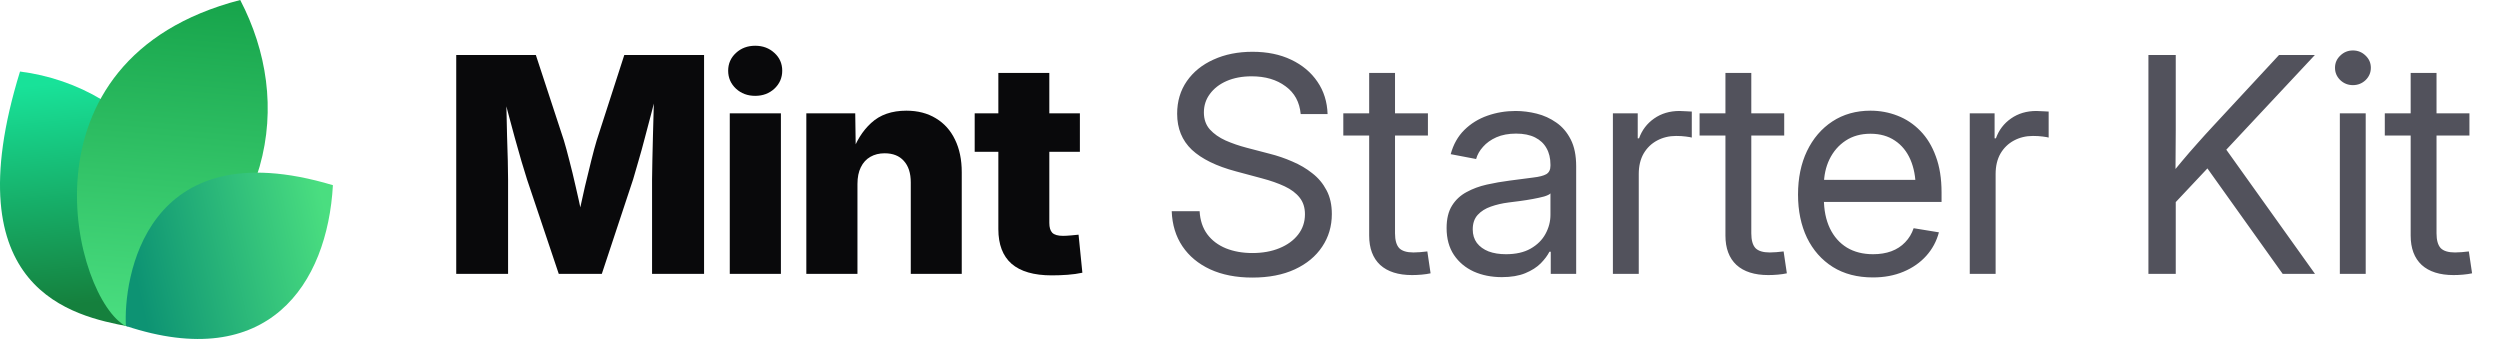
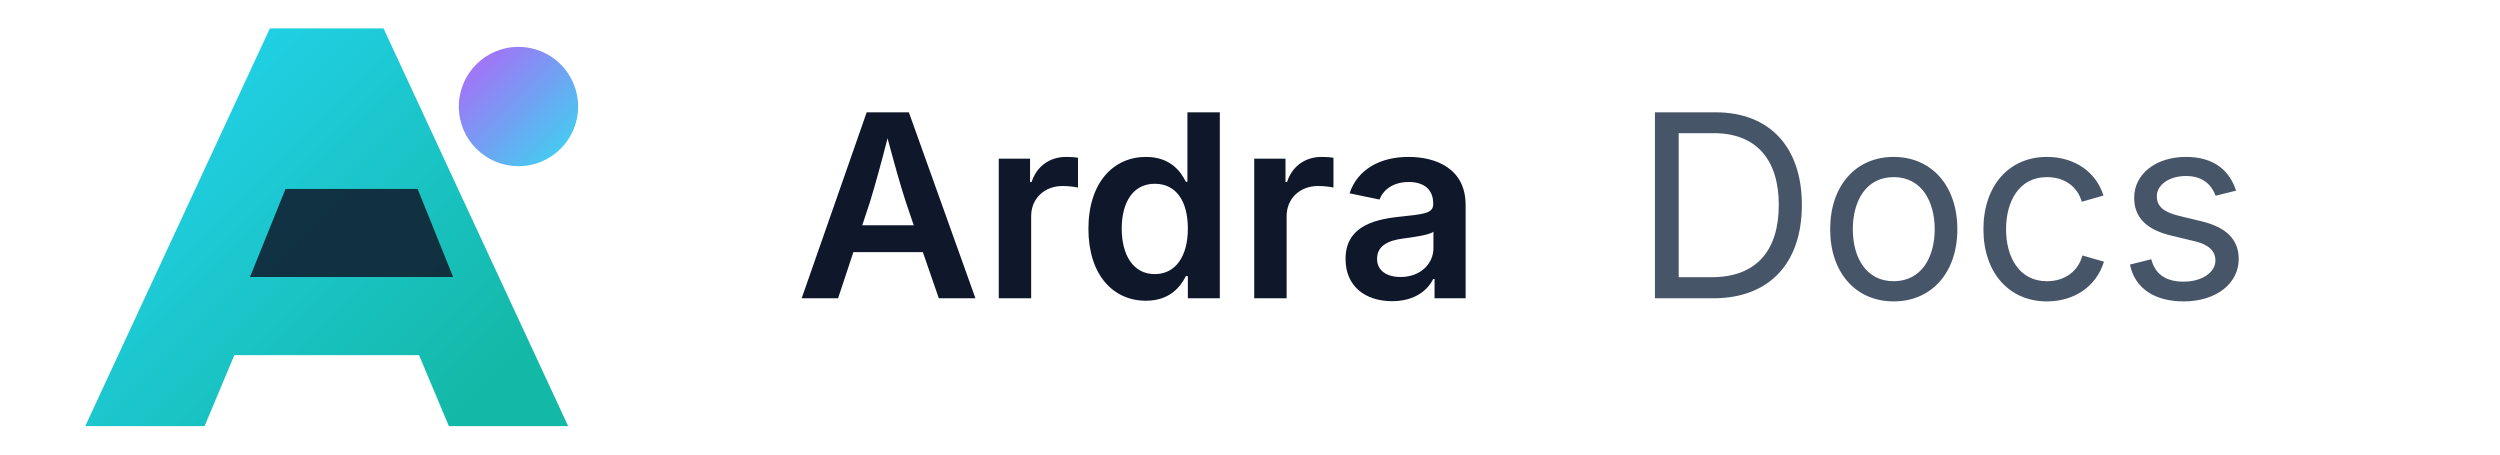
- <svg xmlns="http://www.w3.org/2000/svg" width="177" height="24" viewBox="0 0 177 24" fill="none">
-   <path d="M9.061 23.108C5.268 22.377 -3.391 20.627 1.417 5.064C9.634 6.099 16.973 14.064 9.061 23.108Z" fill="url(#paint0_linear_17557_2020)" />
-   <path d="M8.919 23.094C5.276 21.222 0.784 4.209 17.007 0C20.757 7.193 19.621 16.545 8.919 23.094Z" fill="url(#paint1_linear_17557_2020)" />
-   <path d="M8.914 23.079C8.735 19.882 10.159 9.085 23.57 13.111C23.181 20.123 18.984 26.418 8.914 23.079Z" fill="url(#paint2_linear_17557_2020)" />
-   <path d="M32.301 19.392V3.894H37.938L39.925 9.948C40.036 10.315 40.164 10.787 40.31 11.362C40.462 11.938 40.611 12.552 40.757 13.204C40.91 13.855 41.048 14.483 41.173 15.086C41.305 15.682 41.412 16.192 41.495 16.615H40.695C40.771 16.192 40.871 15.682 40.996 15.086C41.128 14.49 41.267 13.866 41.412 13.214C41.565 12.562 41.714 11.948 41.86 11.373C42.005 10.79 42.133 10.315 42.244 9.948L44.2 3.894H49.848V19.392H46.166V12.704C46.166 12.357 46.173 11.917 46.187 11.383C46.2 10.849 46.214 10.27 46.228 9.646C46.249 9.022 46.266 8.391 46.28 7.753C46.301 7.115 46.311 6.519 46.311 5.964H46.623C46.485 6.561 46.332 7.181 46.166 7.826C45.999 8.471 45.833 9.102 45.666 9.719C45.507 10.336 45.351 10.901 45.198 11.414C45.053 11.928 44.928 12.357 44.824 12.704L42.608 19.392H39.561L37.314 12.704C37.203 12.357 37.072 11.928 36.919 11.414C36.773 10.901 36.614 10.34 36.441 9.729C36.274 9.112 36.104 8.481 35.931 7.836C35.764 7.192 35.608 6.567 35.463 5.964H35.827C35.834 6.512 35.844 7.105 35.858 7.743C35.872 8.374 35.886 9.005 35.9 9.636C35.92 10.26 35.938 10.839 35.952 11.373C35.965 11.907 35.972 12.351 35.972 12.704V19.392H32.301ZM51.668 19.392V8.024H55.288V19.392H51.668ZM53.468 6.786C52.927 6.786 52.473 6.616 52.105 6.276C51.738 5.93 51.554 5.507 51.554 5.007C51.554 4.508 51.738 4.088 52.105 3.749C52.473 3.409 52.927 3.239 53.468 3.239C54.009 3.239 54.463 3.409 54.83 3.749C55.198 4.082 55.382 4.501 55.382 5.007C55.382 5.507 55.198 5.93 54.83 6.276C54.463 6.616 54.009 6.786 53.468 6.786ZM60.708 13.027V19.392H57.088V8.024H60.551L60.593 10.967H60.281C60.593 10.024 61.061 9.268 61.685 8.7C62.309 8.124 63.138 7.836 64.171 7.836C64.975 7.836 65.672 8.017 66.262 8.377C66.851 8.731 67.302 9.234 67.614 9.885C67.933 10.537 68.092 11.307 68.092 12.194V19.392H64.483V12.912C64.483 12.26 64.32 11.754 63.994 11.394C63.675 11.033 63.221 10.853 62.632 10.853C62.25 10.853 61.914 10.936 61.623 11.102C61.332 11.269 61.106 11.515 60.947 11.841C60.787 12.16 60.708 12.555 60.708 13.027ZM76.456 8.024V10.749H69.008V8.024H76.456ZM70.683 5.163H74.292V15.783C74.292 16.102 74.361 16.334 74.5 16.48C74.646 16.625 74.899 16.698 75.259 16.698C75.405 16.698 75.596 16.688 75.831 16.667C76.074 16.646 76.251 16.629 76.362 16.615L76.632 19.309C76.313 19.378 75.963 19.427 75.582 19.455C75.207 19.482 74.836 19.496 74.469 19.496C73.2 19.496 72.25 19.222 71.619 18.674C70.995 18.127 70.683 17.308 70.683 16.22V5.163Z" fill="#09090B" />
-   <path d="M88.667 19.652C87.523 19.652 86.528 19.458 85.682 19.07C84.843 18.681 84.188 18.137 83.716 17.437C83.245 16.736 82.992 15.908 82.957 14.951H84.933C84.968 15.596 85.148 16.14 85.474 16.584C85.8 17.021 86.24 17.354 86.795 17.582C87.35 17.804 87.974 17.915 88.667 17.915C89.388 17.915 90.026 17.801 90.581 17.572C91.143 17.343 91.583 17.024 91.902 16.615C92.228 16.199 92.391 15.717 92.391 15.169C92.391 14.698 92.266 14.306 92.017 13.994C91.767 13.675 91.413 13.408 90.956 13.193C90.498 12.978 89.954 12.787 89.323 12.621L87.502 12.132C86.123 11.765 85.082 11.255 84.382 10.603C83.689 9.944 83.342 9.095 83.342 8.055C83.342 7.174 83.571 6.404 84.028 5.746C84.486 5.087 85.117 4.577 85.921 4.217C86.726 3.849 87.645 3.666 88.678 3.666C89.718 3.666 90.63 3.853 91.413 4.227C92.204 4.602 92.824 5.122 93.275 5.787C93.726 6.446 93.965 7.209 93.993 8.076H92.089C92.013 7.23 91.656 6.574 91.018 6.11C90.387 5.638 89.586 5.403 88.615 5.403C87.95 5.403 87.36 5.513 86.847 5.735C86.341 5.957 85.946 6.262 85.661 6.651C85.377 7.032 85.235 7.469 85.235 7.961C85.235 8.447 85.377 8.849 85.661 9.168C85.946 9.48 86.317 9.74 86.774 9.948C87.232 10.149 87.724 10.319 88.251 10.457L89.884 10.884C90.439 11.023 90.977 11.206 91.496 11.435C92.023 11.657 92.495 11.934 92.911 12.267C93.334 12.593 93.67 12.995 93.92 13.474C94.17 13.945 94.294 14.504 94.294 15.149C94.294 16.015 94.066 16.788 93.608 17.468C93.157 18.148 92.512 18.681 91.673 19.07C90.834 19.458 89.832 19.652 88.667 19.652ZM101.097 8.024V9.594H95.106V8.024H101.097ZM96.937 5.163H98.767V16.521C98.767 17 98.865 17.347 99.059 17.562C99.26 17.77 99.6 17.874 100.078 17.874C100.21 17.874 100.366 17.867 100.546 17.853C100.733 17.832 100.903 17.815 101.056 17.801L101.285 19.351C101.097 19.392 100.886 19.423 100.65 19.444C100.414 19.465 100.189 19.475 99.974 19.475C98.996 19.475 98.244 19.236 97.717 18.758C97.197 18.272 96.937 17.579 96.937 16.677V5.163ZM106.33 19.621C105.595 19.621 104.932 19.489 104.343 19.226C103.754 18.955 103.285 18.564 102.939 18.05C102.592 17.53 102.419 16.896 102.419 16.147C102.419 15.495 102.547 14.965 102.804 14.556C103.06 14.146 103.403 13.828 103.833 13.599C104.263 13.363 104.742 13.186 105.269 13.068C105.796 12.95 106.333 12.857 106.881 12.787C107.574 12.69 108.132 12.617 108.555 12.569C108.978 12.52 109.287 12.441 109.481 12.33C109.675 12.212 109.772 12.014 109.772 11.737V11.654C109.772 11.203 109.679 10.815 109.492 10.489C109.311 10.163 109.041 9.91 108.68 9.729C108.32 9.549 107.872 9.459 107.338 9.459C106.805 9.459 106.34 9.546 105.945 9.719C105.556 9.892 105.241 10.118 104.998 10.395C104.755 10.665 104.593 10.953 104.509 11.258L102.71 10.915C102.897 10.222 103.22 9.65 103.677 9.199C104.135 8.748 104.679 8.412 105.31 8.19C105.941 7.968 106.607 7.857 107.307 7.857C107.8 7.857 108.295 7.92 108.795 8.044C109.301 8.169 109.765 8.381 110.188 8.679C110.611 8.97 110.951 9.369 111.208 9.875C111.464 10.374 111.593 11.005 111.593 11.768V19.392H109.793V17.822H109.7C109.568 18.085 109.363 18.359 109.086 18.643C108.809 18.921 108.444 19.153 107.994 19.34C107.543 19.527 106.988 19.621 106.33 19.621ZM106.621 17.998C107.321 17.998 107.904 17.867 108.368 17.603C108.84 17.333 109.19 16.986 109.419 16.563C109.654 16.133 109.772 15.682 109.772 15.211V13.692C109.703 13.769 109.554 13.841 109.325 13.911C109.096 13.973 108.829 14.032 108.524 14.088C108.226 14.143 107.921 14.192 107.609 14.233C107.304 14.275 107.033 14.309 106.798 14.337C106.354 14.393 105.938 14.49 105.549 14.628C105.168 14.76 104.86 14.954 104.624 15.211C104.388 15.467 104.27 15.811 104.27 16.241C104.27 16.615 104.367 16.934 104.561 17.198C104.762 17.461 105.04 17.662 105.393 17.801C105.747 17.933 106.156 17.998 106.621 17.998ZM114.193 19.392V8.024H115.951V9.792H116.045C116.253 9.209 116.61 8.741 117.116 8.388C117.622 8.034 118.219 7.857 118.905 7.857C119.058 7.857 119.217 7.864 119.384 7.878C119.55 7.885 119.682 7.892 119.779 7.899V9.74C119.716 9.719 119.578 9.695 119.363 9.667C119.155 9.639 118.922 9.625 118.666 9.625C118.174 9.625 117.726 9.733 117.324 9.948C116.922 10.163 116.603 10.471 116.367 10.874C116.138 11.276 116.024 11.758 116.024 12.319V19.392H114.193ZM126.322 8.024V9.594H120.33V8.024H126.322ZM122.161 5.163H123.992V16.521C123.992 17 124.089 17.347 124.283 17.562C124.484 17.77 124.824 17.874 125.302 17.874C125.434 17.874 125.59 17.867 125.77 17.853C125.958 17.832 126.127 17.815 126.28 17.801L126.509 19.351C126.322 19.392 126.11 19.423 125.874 19.444C125.639 19.465 125.413 19.475 125.198 19.475C124.221 19.475 123.468 19.236 122.941 18.758C122.421 18.272 122.161 17.579 122.161 16.677V5.163ZM132.604 19.642C131.502 19.642 130.555 19.396 129.765 18.903C128.974 18.404 128.364 17.714 127.934 16.834C127.511 15.946 127.3 14.927 127.3 13.775C127.3 12.611 127.511 11.584 127.934 10.697C128.364 9.802 128.964 9.102 129.734 8.596C130.51 8.089 131.408 7.836 132.428 7.836C133.1 7.836 133.738 7.954 134.341 8.19C134.952 8.426 135.489 8.783 135.954 9.261C136.425 9.74 136.793 10.343 137.056 11.071C137.327 11.792 137.462 12.645 137.462 13.63V14.296H128.433V12.735H136.463L135.631 13.297C135.631 12.541 135.506 11.876 135.257 11.3C135.007 10.725 134.643 10.277 134.165 9.958C133.686 9.632 133.107 9.469 132.428 9.469C131.748 9.469 131.162 9.632 130.67 9.958C130.177 10.284 129.796 10.725 129.526 11.279C129.262 11.827 129.13 12.441 129.13 13.12V14.046C129.13 14.864 129.273 15.572 129.557 16.168C129.841 16.757 130.243 17.211 130.763 17.53C131.283 17.842 131.901 17.998 132.615 17.998C133.093 17.998 133.523 17.929 133.905 17.79C134.293 17.645 134.619 17.433 134.882 17.156C135.153 16.879 135.354 16.546 135.486 16.157L137.275 16.449C137.108 17.08 136.81 17.634 136.38 18.113C135.95 18.591 135.413 18.966 134.768 19.236C134.123 19.507 133.402 19.642 132.604 19.642ZM139.459 19.392V8.024H141.217V9.792H141.311C141.519 9.209 141.876 8.741 142.382 8.388C142.888 8.034 143.485 7.857 144.171 7.857C144.324 7.857 144.483 7.864 144.649 7.878C144.816 7.885 144.948 7.892 145.045 7.899V9.74C144.982 9.719 144.844 9.695 144.629 9.667C144.421 9.639 144.188 9.625 143.932 9.625C143.439 9.625 142.992 9.733 142.59 9.948C142.188 10.163 141.869 10.471 141.633 10.874C141.404 11.276 141.29 11.758 141.29 12.319V19.392H139.459ZM153.429 14.961V12.715C153.783 12.257 154.136 11.82 154.49 11.404C154.844 10.981 155.204 10.565 155.572 10.156C155.939 9.74 156.314 9.327 156.695 8.918L161.355 3.894H163.893L157.277 10.967H157.184L153.429 14.961ZM152.108 19.392V3.894H154.043V9.241L154.022 12.559L154.043 13.505V19.392H152.108ZM161.615 19.392L155.967 11.477L157.173 9.969L163.903 19.392H161.615ZM165.661 19.392V8.024H167.492V19.392H165.661ZM166.587 6.027C166.24 6.027 165.942 5.909 165.692 5.673C165.443 5.43 165.318 5.139 165.318 4.799C165.318 4.459 165.443 4.172 165.692 3.936C165.942 3.693 166.24 3.572 166.587 3.572C166.934 3.572 167.232 3.693 167.482 3.936C167.731 4.172 167.856 4.459 167.856 4.799C167.856 5.139 167.731 5.43 167.482 5.673C167.232 5.909 166.934 6.027 166.587 6.027ZM174.836 8.024V9.594H168.844V8.024H174.836ZM170.675 5.163H172.506V16.521C172.506 17 172.603 17.347 172.797 17.562C172.998 17.77 173.338 17.874 173.816 17.874C173.948 17.874 174.104 17.867 174.284 17.853C174.472 17.832 174.641 17.815 174.794 17.801L175.023 19.351C174.836 19.392 174.624 19.423 174.388 19.444C174.153 19.465 173.927 19.475 173.712 19.475C172.735 19.475 171.982 19.236 171.455 18.758C170.935 18.272 170.675 17.579 170.675 16.677V5.163Z" fill="#52525C" />
+ <svg xmlns="http://www.w3.org/2000/svg" width="176" height="32" viewBox="0 0 176 32" fill="none">
  <defs>
-     <linearGradient id="paint0_linear_17557_2020" x1="3.776" y1="5.916" x2="5.232" y2="21.559" gradientUnits="userSpaceOnUse">
-       <stop stop-color="#18E299" />
-       <stop offset="1" stop-color="#15803D" />
+     <linearGradient id="ardraGradientLight" x1="6" y1="4" x2="30" y2="28" gradientUnits="userSpaceOnUse">
+       <stop offset="0" stop-color="#22d3ee" />
+       <stop offset="1" stop-color="#14b8a6" />
    </linearGradient>
-     <linearGradient id="paint1_linear_17557_2020" x1="12.171" y1="-0.718" x2="10.19" y2="22.983" gradientUnits="userSpaceOnUse">
-       <stop stop-color="#16A34A" />
-       <stop offset="1" stop-color="#4ADE80" />
-     </linearGradient>
-     <linearGradient id="paint2_linear_17557_2020" x1="23.133" y1="15.353" x2="9.338" y2="18.52" gradientUnits="userSpaceOnUse">
-       <stop stop-color="#4ADE80" />
-       <stop offset="1" stop-color="#0D9373" />
+     <linearGradient id="ardraGlowLight" x1="30" y1="2" x2="38" y2="10" gradientUnits="userSpaceOnUse">
+       <stop offset="0" stop-color="#a855f7" />
+       <stop offset="1" stop-color="#22d3ee" />
    </linearGradient>
  </defs>
+   <g transform="translate(2 2)">
+     <path d="M17 0L4 28h8.4l2.1-5h13l2.1 5H38L25 0z" fill="url(#ardraGradientLight)" />
+     <path d="M15.6 17.5h14.3l-2.5-6.2h-9.3z" fill="#0f172a" opacity="0.85" />
+     <circle cx="34.5" cy="5.5" r="4.2" fill="url(#ardraGlowLight)" opacity="0.9" />
+   </g>
+   <text x="56" y="21" font-size="18" font-weight="600" fill="#0f172a" font-family="Inter, 'Segoe UI', 'SF Pro Display', 'Helvetica Neue', system-ui, -apple-system, BlinkMacSystemFont, sans-serif">
+     Ardra
+     <tspan font-weight="400" fill="#475569" dx="6">Docs</tspan>
+   </text>
</svg>
